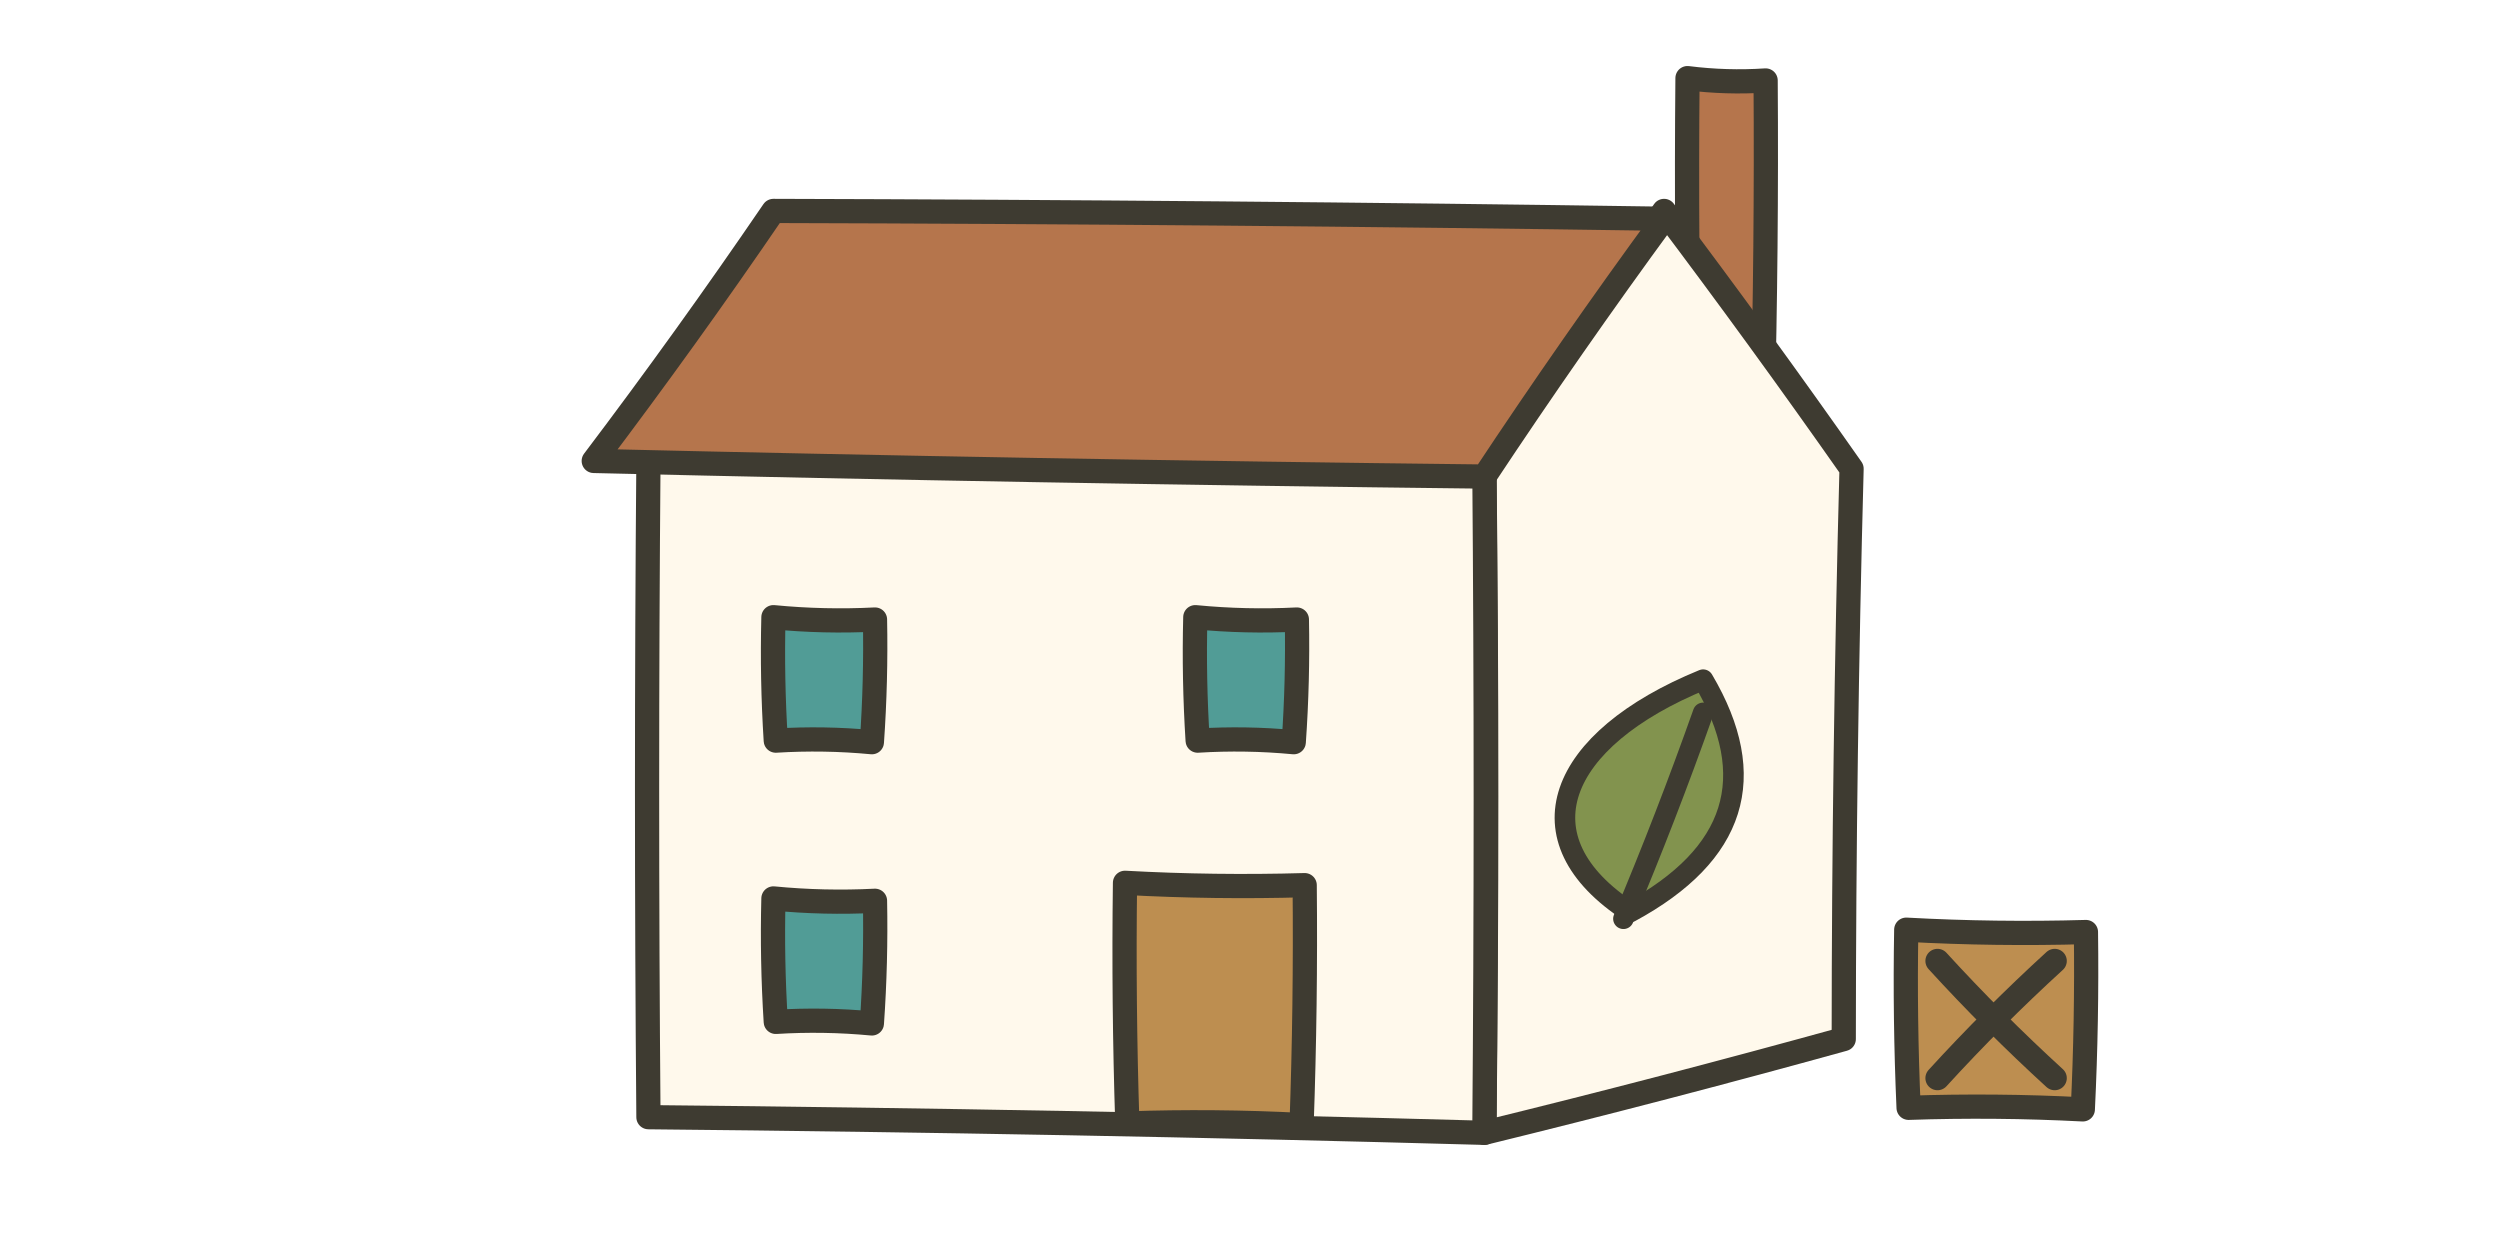
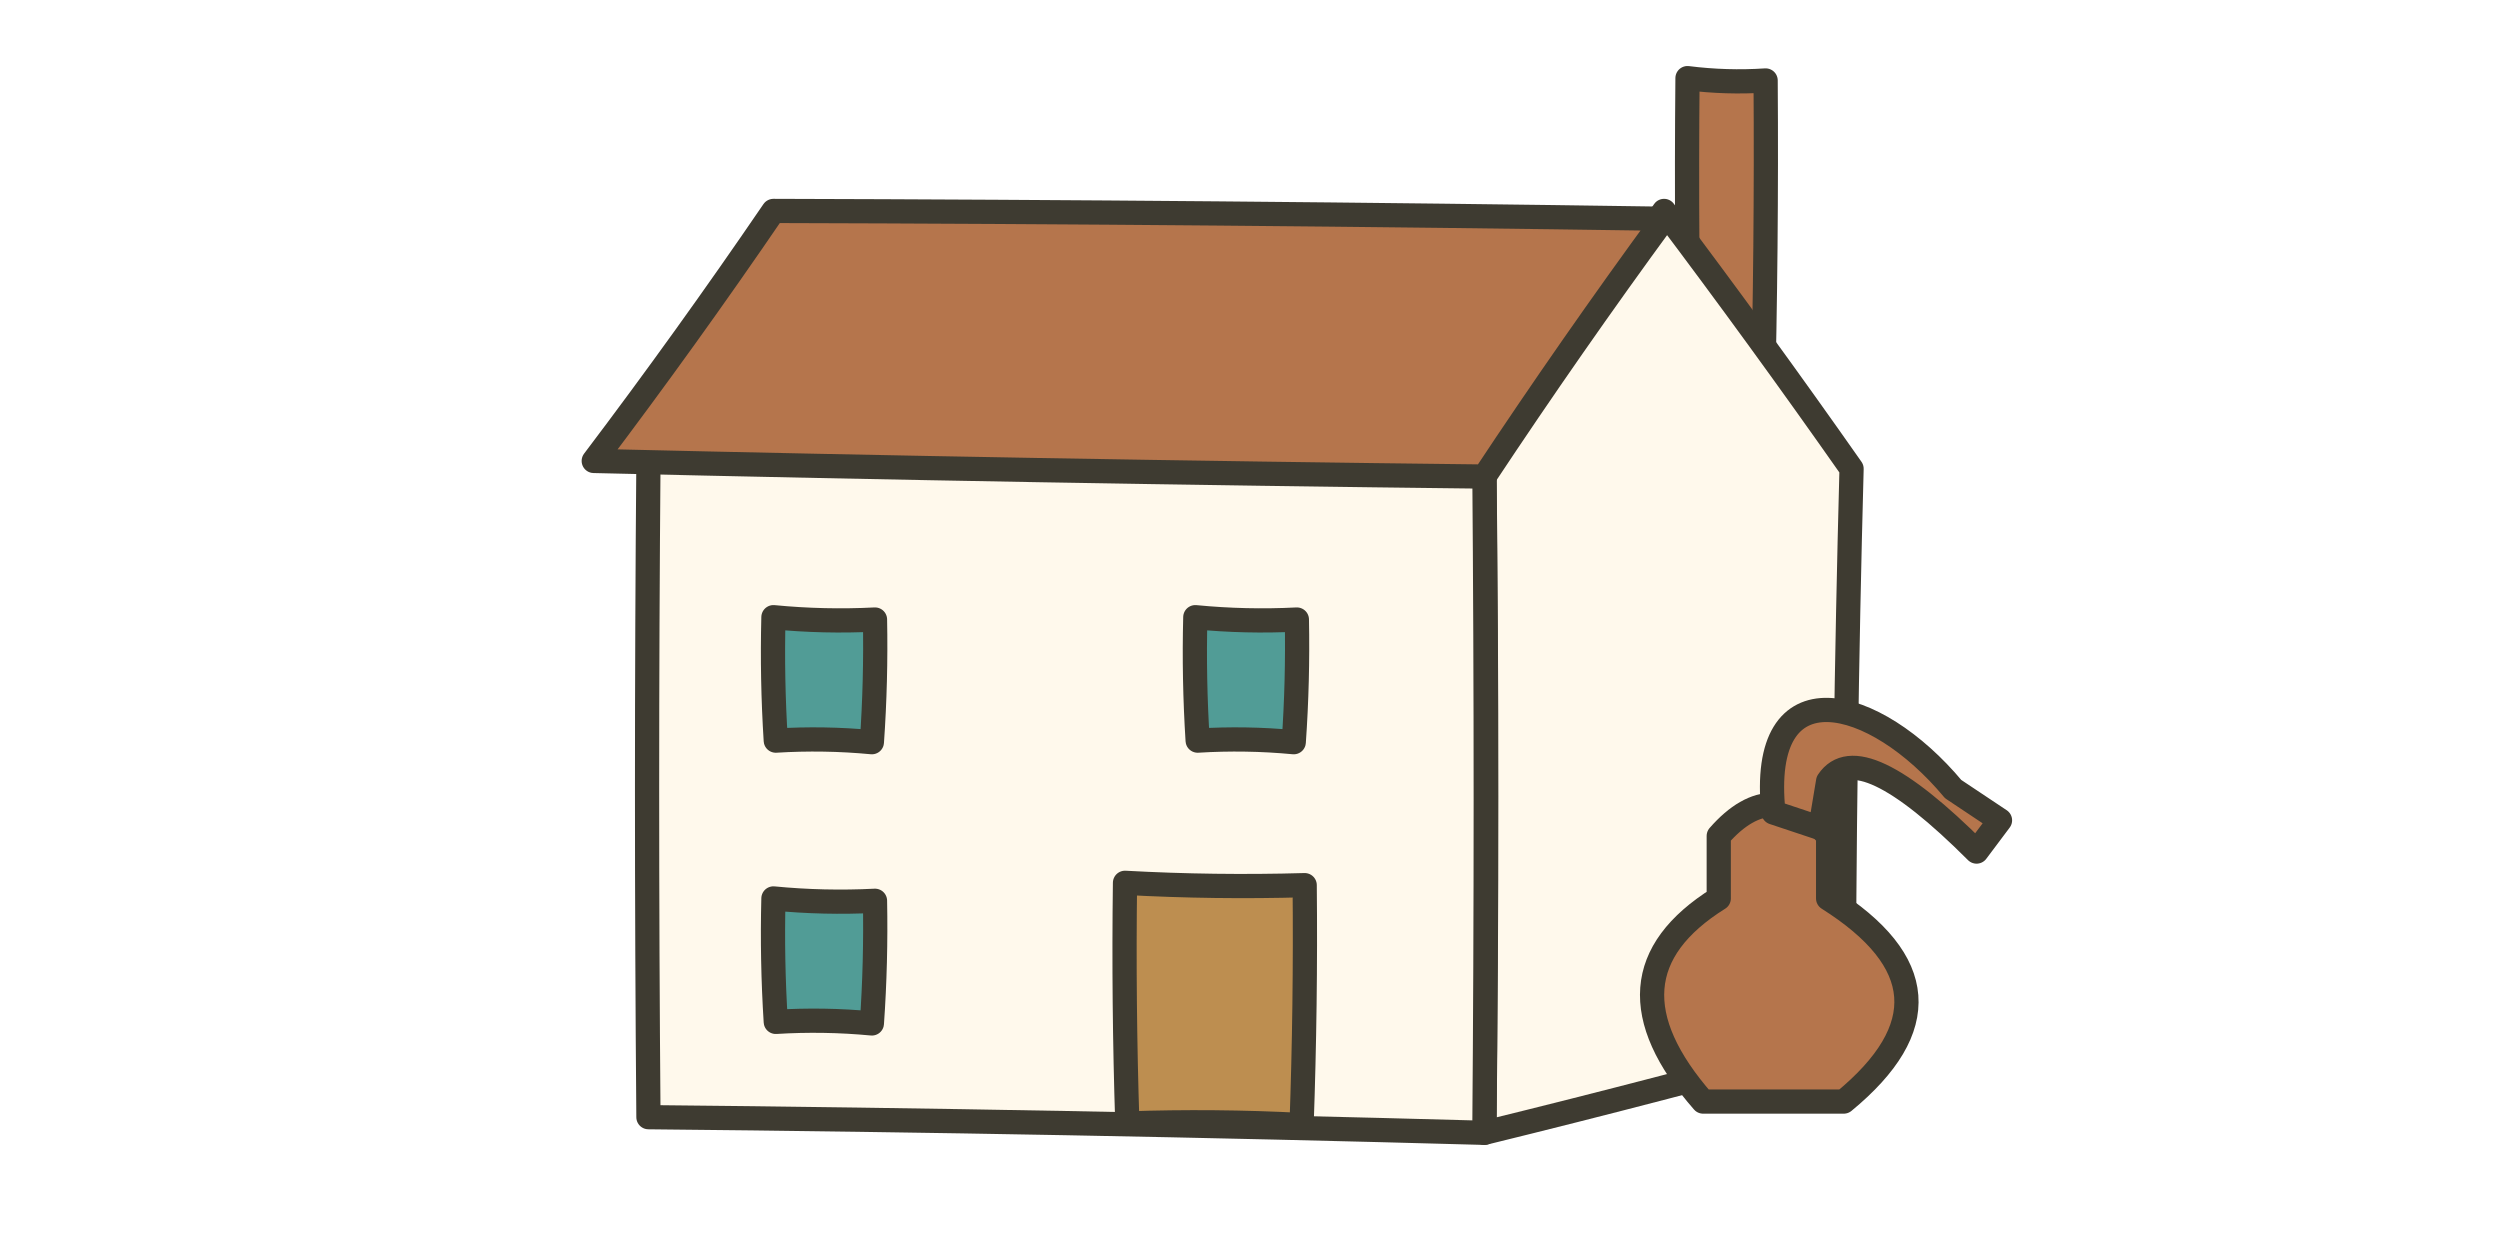
<svg xmlns="http://www.w3.org/2000/svg" width="320" height="160" viewBox="0 0 320 160" role="img" aria-labelledby="title description">
  <g id="pen-outline" stroke="#3e3b31" stroke-width="3.1" stroke-linecap="round" stroke-linejoin="round">
    <g id="building">
      <g id="building-structure">
        <path id="shape-001" d="M216 10 Q220.99 10.63 226 10.3 Q226.15 31.65 225.6 53 Q220.96 52.42 216.3 52.8 Q215.80 31.40 216 10 Z" fill="#b5754c" />
        <g id="walls">
          <path id="shape-002" d="M190 59 Q201.89 43.28 213 27 Q225.28 43.29 237 60 Q236.02 96.49 236 133 Q213.09 139.34 190 145 Q190.48 102.00 190 59 Z" fill="#fff9ec" />
          <path id="shape-003" d="M83 59 Q136.50 59.98 190 60 Q190.35 102.50 190 145 Q136.51 143.52 83 143 Q82.65 101.00 83 59 Z" fill="#fff9ec" />
        </g>
        <g id="roof">
          <path id="shape-004" d="M76 59 Q87.89 43.28 99 27 Q156.00 27.15 213 28 Q201.11 44.23 190 61 Q132.99 60.35 76 59 Z" fill="#b5754c" />
        </g>
        <g id="windows-and-doors">
          <path id="shape-005" d="M144 113 Q155.49 113.63 167 113.3 Q167.15 128.65 166.6 144 Q155.45 143.42 144.3 143.8 Q143.80 128.40 144 113 Z" fill="#bd8e50" />
          <path id="shape-006" d="M99 79 Q105.49 79.63 112 79.3 Q112.15 87.16 111.6 95 Q105.46 94.42 99.3 94.8 Q98.80 86.91 99 79 Z" fill="#519c96" />
          <path id="shape-007" d="M153 79 Q159.49 79.63 166 79.3 Q166.15 87.16 165.6 95 Q159.46 94.42 153.3 94.8 Q152.80 86.91 153 79 Z" fill="#519c96" />
          <path id="shape-008" d="M99 115 Q105.49 115.63 112 115.3 Q112.15 123.16 111.6 131 Q105.46 130.42 99.3 130.8 Q98.80 122.91 99 115 Z" fill="#519c96" />
        </g>
      </g>
      <g id="profession-equipment">
-         <g id="tobacco-leaf-8" transform="translate(201 87) scale(0.85)">
-           <path id="shape-009" d="M9 35 C-8 24 -2 9 20 0 Q33 22 9 35 Z" fill="#82934e" />
-           <path id="shape-010" d="M8 36 Q14.45 20.67 20 5" fill="none" />
-         </g>
-         <path id="shape-011" d="M244 119 Q255.49 119.63 267 119.3 Q267.15 130.66 266.6 142 Q255.45 141.42 244.3 141.8 Q243.80 130.40 244 119 Z" fill="#bd8e50" />
-         <path id="shape-012" d="M248 123 Q255.16 130.84 263 138" fill="none" />
-         <path id="shape-013" d="M263 123 Q255.16 130.16 248 138" fill="none" />
+         <path id="shape-009" d="M220 115 L220 107 Q227 99 234 107 L234 115 Q253 127 236 141 L218 141 Q204 125 220 115 Z" fill="#b5754c" />
+         <path id="shape-010" d="M227 104 C225 85 240 89 250 101 L256 105 L253 109 Q238 94 234 100 L233 106 Z" fill="#b5754c" />
      </g>
    </g>
  </g>
</svg>
